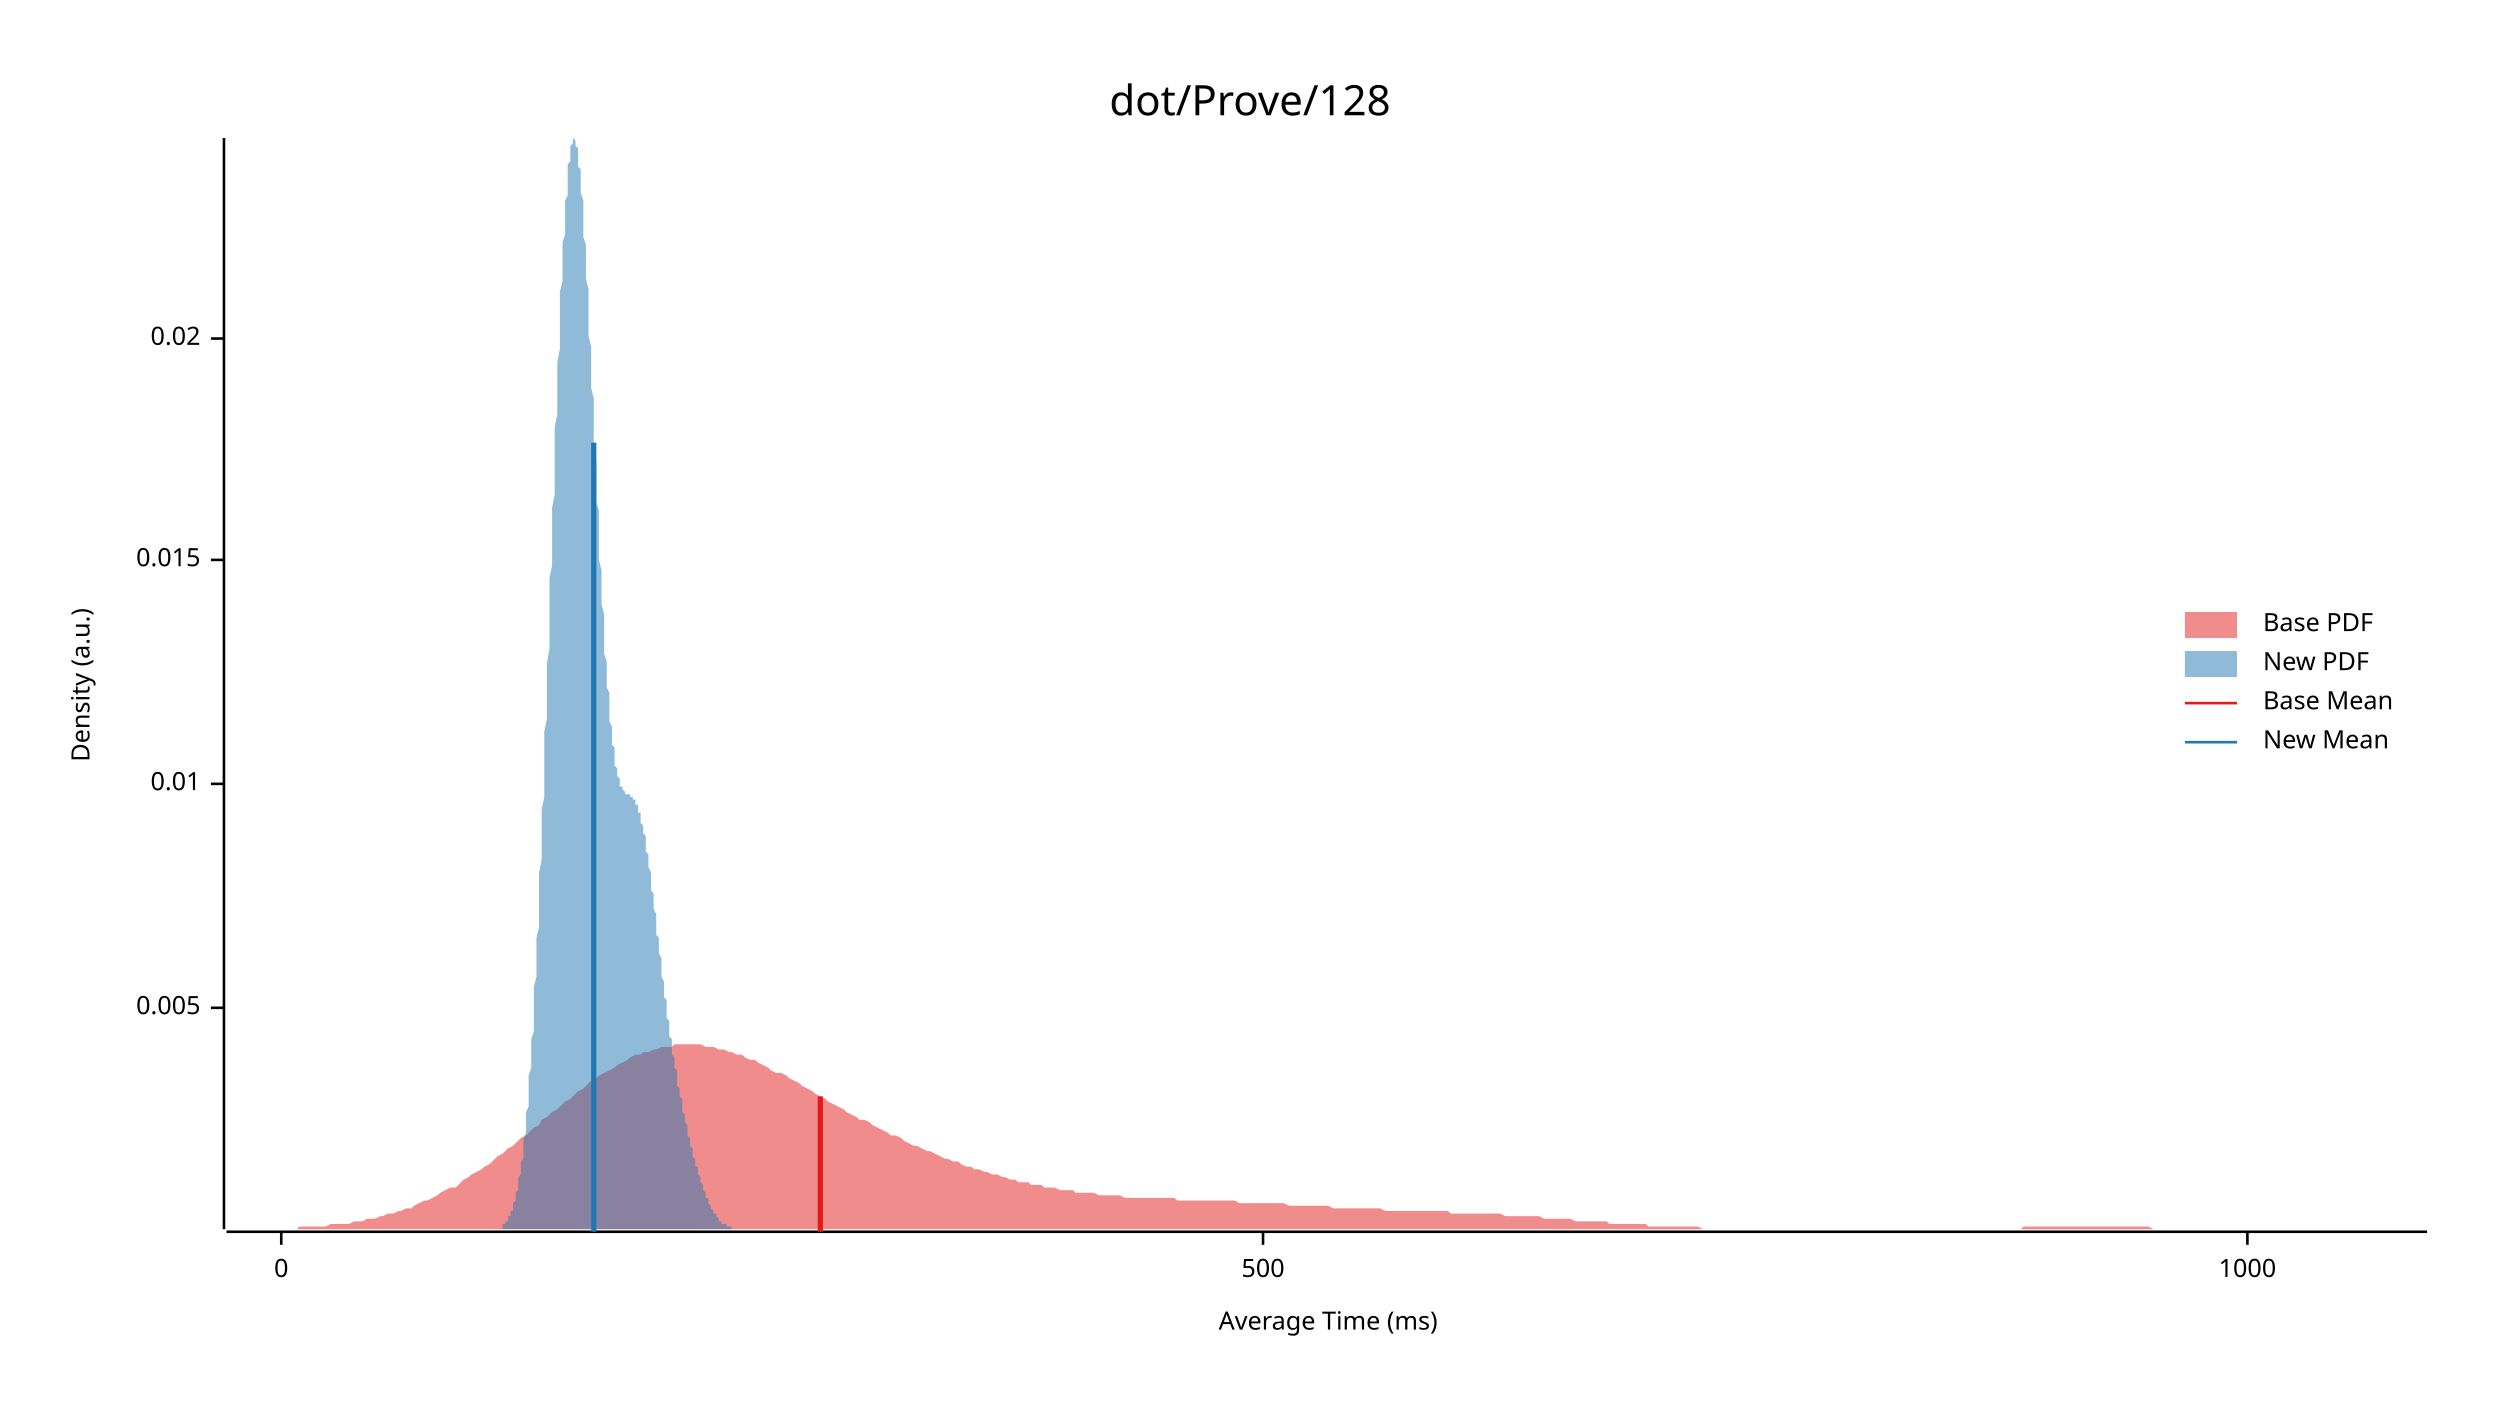
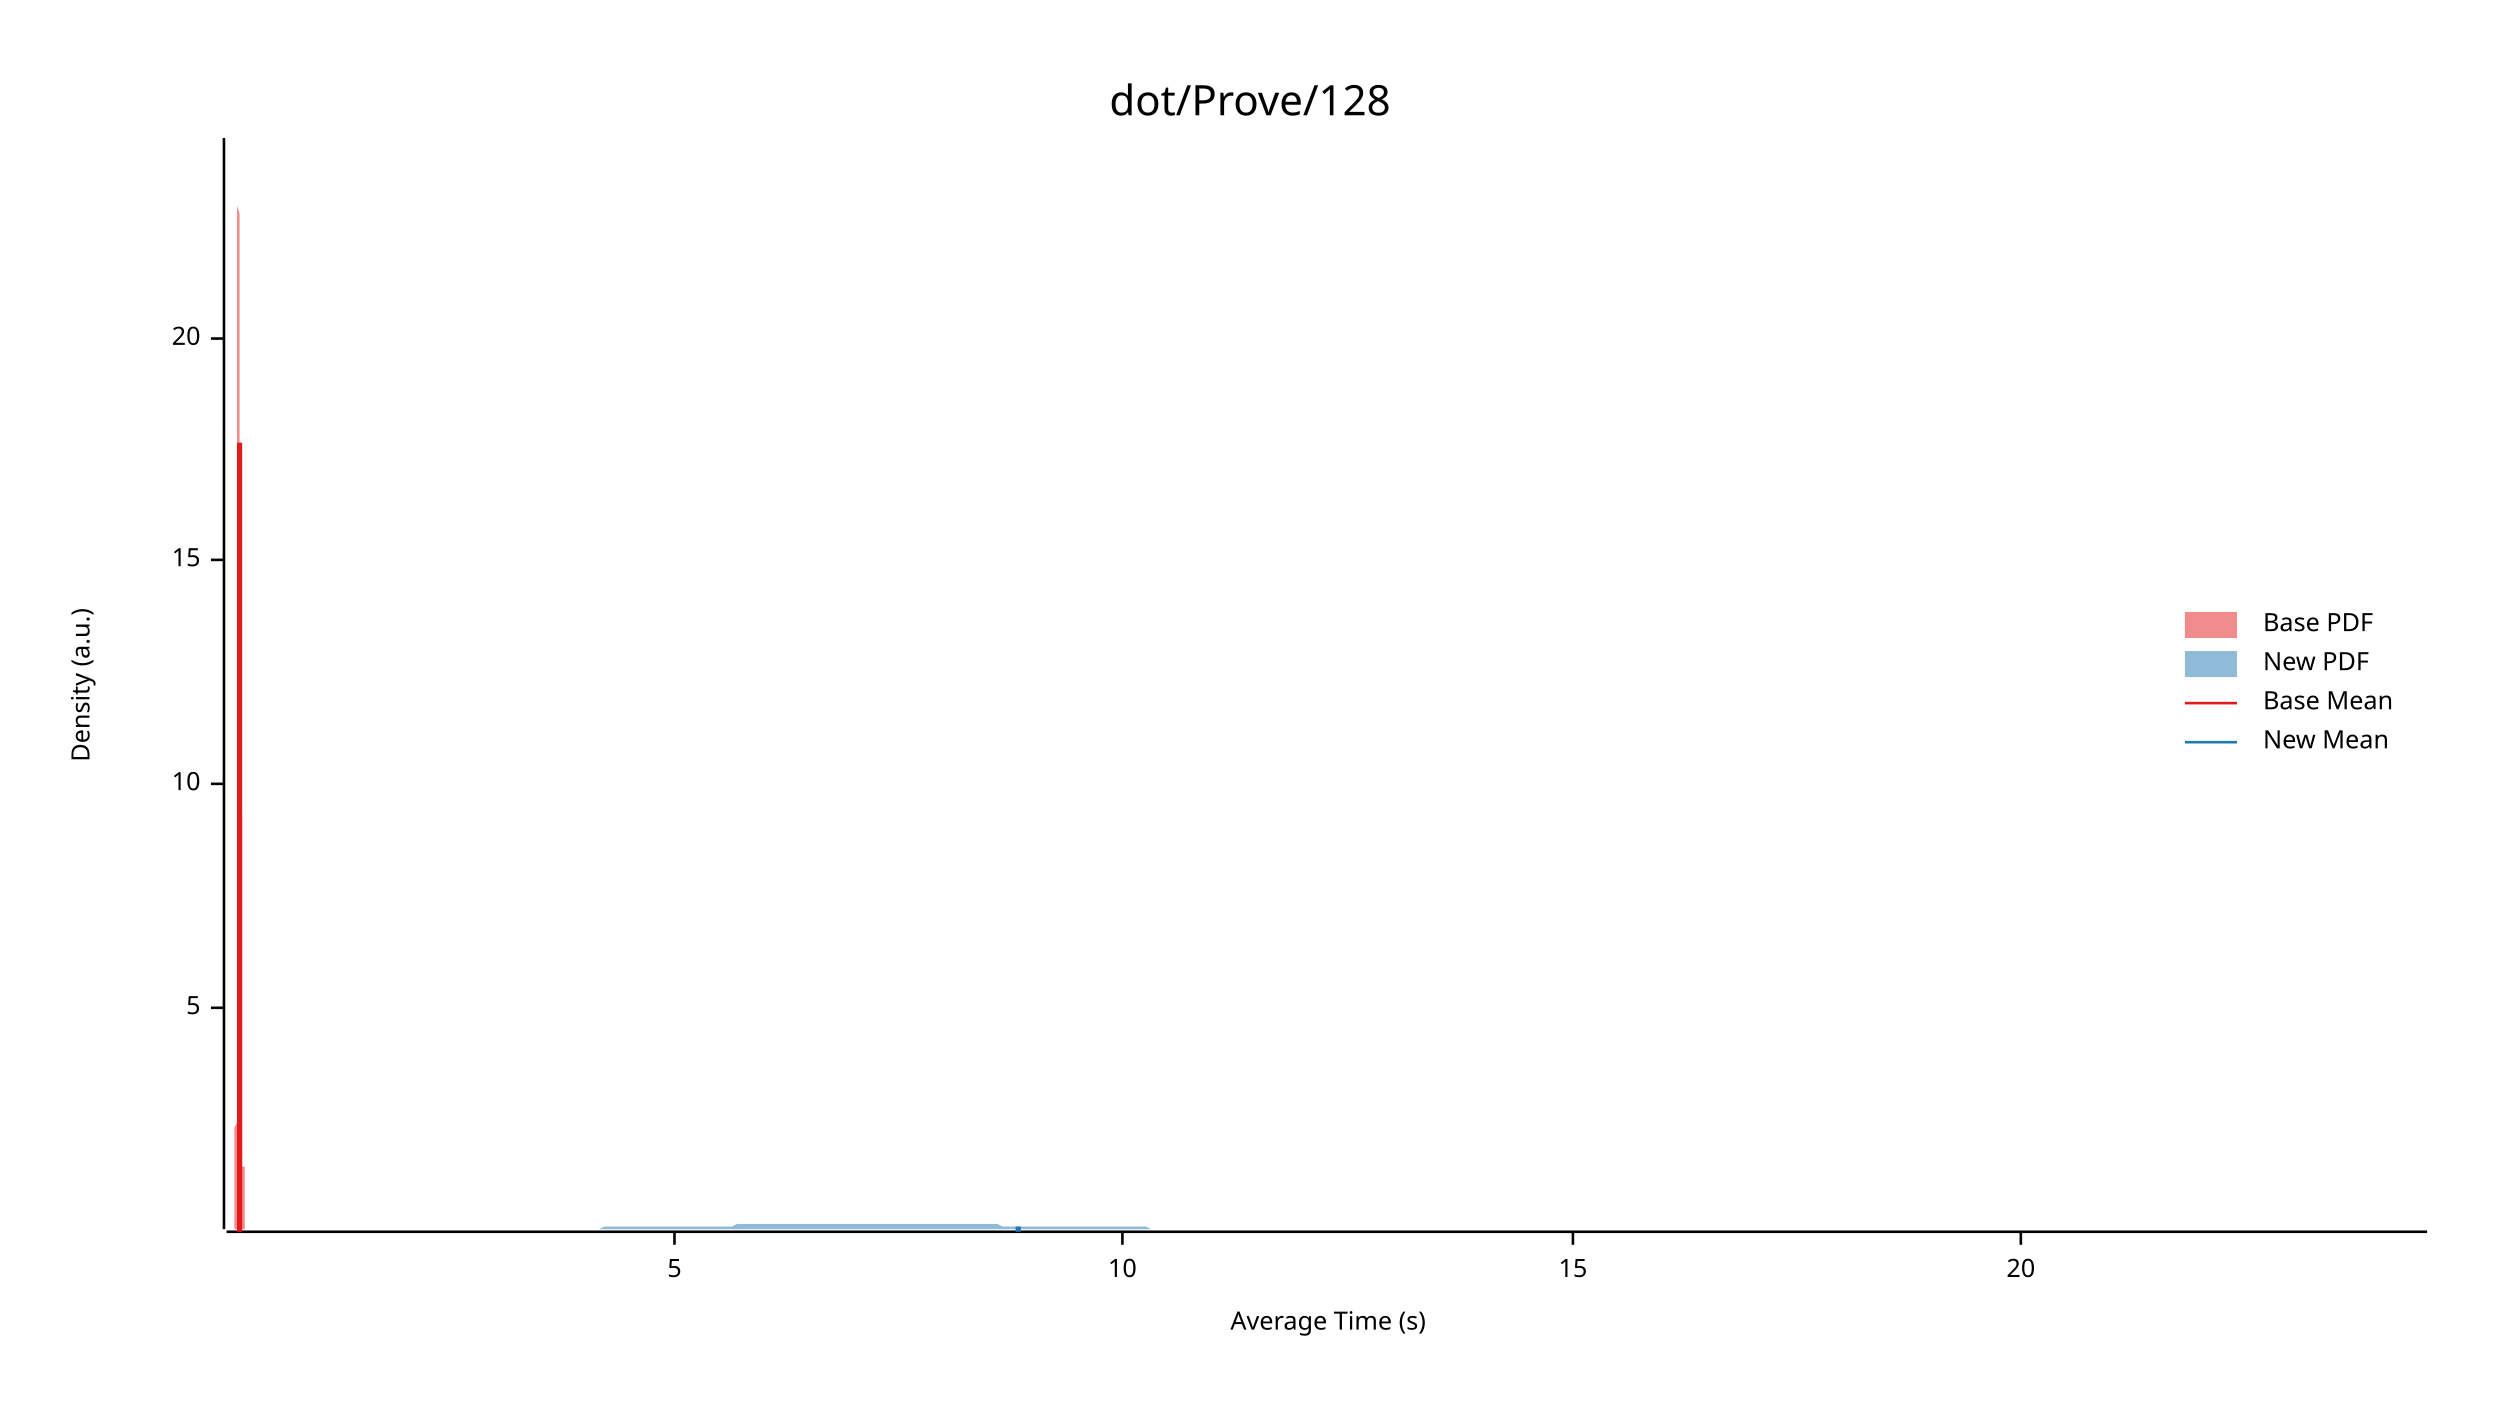
<svg xmlns="http://www.w3.org/2000/svg" width="960" height="540" viewBox="0 0 960 540">
  <text x="480" y="32" dy="0.76em" text-anchor="middle" font-family="sans-serif" font-size="16.129" opacity="1" fill="#000000">
dot/Prove/128
</text>
  <text x="27" y="263" dy="0.76em" text-anchor="middle" font-family="sans-serif" font-size="9.677" opacity="1" fill="#000000" transform="rotate(270, 27, 263)">
Density (a.u.)
</text>
  <text x="510" y="513" dy="-0.5ex" text-anchor="middle" font-family="sans-serif" font-size="9.677" opacity="1" fill="#000000">
- Average Time (ms)
+ Average Time (s)
</text>
  <polyline fill="none" opacity="1" stroke="#000000" stroke-width="1" points="86,53 86,472 " />
  <text x="77" y="387" dy="0.5ex" text-anchor="end" font-family="sans-serif" font-size="9.677" opacity="1" fill="#000000">
- 0.005
+ 5
</text>
  <polyline fill="none" opacity="1" stroke="#000000" stroke-width="1" points="81,387 86,387 " />
  <text x="77" y="301" dy="0.5ex" text-anchor="end" font-family="sans-serif" font-size="9.677" opacity="1" fill="#000000">
- 0.01
+ 10
</text>
  <polyline fill="none" opacity="1" stroke="#000000" stroke-width="1" points="81,301 86,301 " />
  <text x="77" y="215" dy="0.5ex" text-anchor="end" font-family="sans-serif" font-size="9.677" opacity="1" fill="#000000">
- 0.015
+ 15
</text>
  <polyline fill="none" opacity="1" stroke="#000000" stroke-width="1" points="81,215 86,215 " />
  <text x="77" y="130" dy="0.5ex" text-anchor="end" font-family="sans-serif" font-size="9.677" opacity="1" fill="#000000">
- 0.02
+ 20
</text>
  <polyline fill="none" opacity="1" stroke="#000000" stroke-width="1" points="81,130 86,130 " />
  <polyline fill="none" opacity="1" stroke="#000000" stroke-width="1" points="87,473 932,473 " />
-   <text x="108" y="483" dy="0.76em" text-anchor="middle" font-family="sans-serif" font-size="9.677" opacity="1" fill="#000000">
- 0
+   <text x="259" y="483" dy="0.76em" text-anchor="middle" font-family="sans-serif" font-size="9.677" opacity="1" fill="#000000">
+ 5
</text>
-   <polyline fill="none" opacity="1" stroke="#000000" stroke-width="1" points="108,473 108,478 " />
-   <text x="485" y="483" dy="0.76em" text-anchor="middle" font-family="sans-serif" font-size="9.677" opacity="1" fill="#000000">
- 500
+   <polyline fill="none" opacity="1" stroke="#000000" stroke-width="1" points="259,473 259,478 " />
+   <text x="431" y="483" dy="0.76em" text-anchor="middle" font-family="sans-serif" font-size="9.677" opacity="1" fill="#000000">
+ 10
</text>
-   <polyline fill="none" opacity="1" stroke="#000000" stroke-width="1" points="485,473 485,478 " />
-   <text x="863" y="483" dy="0.76em" text-anchor="middle" font-family="sans-serif" font-size="9.677" opacity="1" fill="#000000">
- 1000
+   <polyline fill="none" opacity="1" stroke="#000000" stroke-width="1" points="431,473 431,478 " />
+   <text x="604" y="483" dy="0.76em" text-anchor="middle" font-family="sans-serif" font-size="9.677" opacity="1" fill="#000000">
+ 15
</text>
-   <polyline fill="none" opacity="1" stroke="#000000" stroke-width="1" points="863,473 863,478 " />
-   <polygon opacity="0.5" fill="#E31A1C" points="87,472 88,472 90,472 92,472 93,472 95,472 97,472 98,472 100,472 102,472 103,472 105,472 107,472 109,472 110,472 112,472 114,472 115,471 117,471 119,471 120,471 122,471 124,471 125,471 127,470 129,470 131,470 132,470 134,470 136,469 137,469 139,469 141,468 142,468 144,468 146,467 147,467 149,466 151,466 153,465 154,465 156,464 158,464 159,463 161,462 163,461 164,461 166,460 168,459 169,458 171,457 173,456 175,456 176,455 178,453 180,452 181,451 183,450 185,449 186,448 188,447 190,445 191,444 193,443 195,441 197,440 198,439 200,437 202,436 203,435 205,433 207,432 208,430 210,429 212,427 214,426 215,425 217,423 219,422 220,421 222,419 224,418 225,417 227,415 229,414 230,413 232,412 234,411 236,410 237,409 239,408 241,407 242,406 244,405 246,405 247,404 249,404 251,403 252,403 254,402 256,402 258,402 259,401 261,401 263,401 264,401 266,401 268,401 269,401 271,402 273,402 274,402 276,403 278,403 280,404 281,404 283,405 285,405 286,406 288,407 290,407 291,408 293,409 295,410 296,411 298,412 300,412 302,413 303,414 305,415 307,416 308,417 310,418 312,419 313,420 315,421 317,422 318,423 320,424 322,425 324,426 325,427 327,428 329,429 330,430 332,430 334,431 335,432 337,433 339,434 341,435 342,436 344,436 346,437 347,438 349,439 351,440 352,440 354,441 356,442 357,442 359,443 361,444 363,445 364,445 366,446 368,446 369,447 371,448 373,448 374,449 376,449 378,450 379,450 381,451 383,451 385,452 386,452 388,453 390,453 391,454 393,454 395,454 396,455 398,455 400,455 401,456 403,456 405,456 407,457 408,457 410,457 412,457 413,458 415,458 417,458 418,458 420,458 422,459 423,459 425,459 427,459 429,459 430,459 432,460 434,460 435,460 437,460 439,460 440,460 442,460 444,460 445,460 447,460 449,460 451,460 452,461 454,461 456,461 457,461 459,461 461,461 462,461 464,461 466,461 468,461 469,461 471,461 473,461 474,461 476,462 478,462 479,462 481,462 483,462 484,462 486,462 488,462 490,462 491,462 493,462 495,463 496,463 498,463 500,463 501,463 503,463 505,463 506,463 508,463 510,463 512,464 513,464 515,464 517,464 518,464 520,464 522,464 523,464 525,464 527,464 528,464 530,464 532,465 534,465 535,465 537,465 539,465 540,465 542,465 544,465 545,465 547,465 549,465 550,465 552,465 554,465 556,465 557,466 559,466 561,466 562,466 564,466 566,466 567,466 569,466 571,466 573,466 574,466 576,466 578,467 579,467 581,467 583,467 584,467 586,467 588,467 589,467 591,467 593,468 595,468 596,468 598,468 600,468 601,468 603,468 605,469 606,469 608,469 610,469 611,469 613,469 615,469 617,469 618,470 620,470 622,470 623,470 625,470 627,470 628,470 630,470 632,470 633,471 635,471 637,471 639,471 640,471 642,471 644,471 645,471 647,471 649,471 650,471 652,471 654,472 655,472 657,472 659,472 661,472 662,472 664,472 666,472 667,472 669,472 671,472 672,472 674,472 676,472 677,472 679,472 681,472 683,472 684,472 686,472 688,472 689,472 691,472 693,472 694,472 696,472 698,472 700,472 701,472 703,472 705,472 706,472 708,472 710,472 711,472 713,472 715,472 716,472 718,472 720,472 722,472 723,472 725,472 727,472 728,472 730,472 732,472 733,472 735,472 737,472 738,472 740,472 742,472 744,472 745,472 747,472 749,472 750,472 752,472 754,472 755,472 757,472 759,472 760,472 762,472 764,472 766,472 767,472 769,472 771,472 772,472 774,472 776,472 777,471 779,471 781,471 782,471 784,471 786,471 788,471 789,471 791,471 793,471 794,471 796,471 798,471 799,471 801,471 803,471 804,471 806,471 808,471 810,471 811,471 813,471 815,471 816,471 818,471 820,471 821,471 823,471 825,471 827,472 828,472 830,472 832,472 833,472 835,472 837,472 838,472 840,472 842,472 843,472 845,472 847,472 849,472 850,472 852,472 854,472 855,472 857,472 859,472 860,472 862,472 864,472 865,472 867,472 869,472 871,472 872,472 874,472 876,472 877,472 879,472 881,472 882,472 884,472 886,472 887,472 889,472 891,472 893,472 894,472 896,472 898,472 899,472 901,472 903,472 904,472 906,472 908,472 909,472 911,472 913,472 915,472 916,472 918,472 920,472 921,472 923,472 925,472 926,472 928,472 930,472 932,472 932,472 87,472 " />
-   <polygon opacity="0.5" fill="#1F78B4" points="193,471 193,471 193,470 193,470 193,470 194,470 194,470 194,469 194,469 194,469 195,469 195,468 195,468 195,468 195,468 195,467 196,467 196,466 196,466 196,466 196,465 197,465 197,464 197,464 197,463 197,462 197,462 198,461 198,460 198,460 198,459 198,458 199,457 199,456 199,455 199,454 199,453 199,452 200,451 200,450 200,449 200,447 200,446 201,445 201,443 201,442 201,440 201,438 201,437 202,435 202,433 202,431 202,429 202,427 203,425 203,422 203,420 203,418 203,415 203,413 204,410 204,407 204,405 204,402 204,399 205,396 205,392 205,389 205,386 205,382 205,379 206,375 206,372 206,368 206,364 206,360 207,356 207,352 207,348 207,343 207,339 207,335 208,330 208,326 208,321 208,316 208,311 209,306 209,302 209,297 209,291 209,286 209,281 210,276 210,271 210,266 210,260 210,255 211,249 211,244 211,239 211,233 211,228 211,222 212,217 212,212 212,206 212,201 212,195 213,190 213,185 213,179 213,174 213,169 213,164 214,159 214,154 214,149 214,144 214,139 215,134 215,130 215,125 215,121 215,117 215,112 216,108 216,104 216,100 216,97 216,93 217,90 217,86 217,83 217,80 217,77 218,75 218,72 218,70 218,67 218,65 218,63 219,62 219,60 219,59 219,57 219,56 220,55 220,55 220,54 220,54 220,54 220,53 221,54 221,54 221,54 221,55 221,56 222,57 222,58 222,59 222,60 222,62 222,64 223,65 223,67 223,69 223,72 223,74 224,77 224,79 224,82 224,85 224,88 224,91 225,94 225,97 225,100 225,104 225,107 226,111 226,114 226,118 226,122 226,125 226,129 227,133 227,137 227,141 227,145 227,149 228,153 228,157 228,161 228,165 228,169 228,173 229,177 229,181 229,185 229,189 229,193 230,196 230,200 230,204 230,208 230,211 230,215 231,219 231,222 231,226 231,229 231,232 232,236 232,239 232,242 232,245 232,248 232,251 233,254 233,256 233,259 233,262 233,264 234,266 234,269 234,271 234,273 234,275 234,277 235,279 235,281 235,283 235,284 235,286 236,287 236,289 236,290 236,291 236,292 236,294 237,295 237,296 237,296 237,297 237,298 238,299 238,299 238,300 238,301 238,301 238,302 239,302 239,302 239,303 239,303 239,303 240,304 240,304 240,304 240,304 240,304 240,305 241,305 241,305 241,305 241,305 241,305 242,305 242,305 242,306 242,306 242,306 242,306 243,306 243,306 243,306 243,307 243,307 244,307 244,308 244,308 244,308 244,309 244,309 245,309 245,310 245,310 245,311 245,312 246,312 246,313 246,314 246,314 246,315 246,316 247,317 247,318 247,318 247,319 247,320 248,321 248,322 248,324 248,325 248,326 248,327 249,328 249,330 249,331 249,332 249,333 250,335 250,336 250,338 250,339 250,340 250,342 251,343 251,345 251,346 251,348 251,349 252,351 252,352 252,354 252,355 252,357 252,359 253,360 253,362 253,363 253,365 253,366 254,368 254,369 254,371 254,372 254,374 254,375 255,377 255,378 255,380 255,381 255,383 256,384 256,386 256,387 256,388 256,390 256,391 257,392 257,394 257,395 257,396 257,398 258,399 258,400 258,401 258,402 258,404 258,405 259,406 259,407 259,408 259,409 259,410 260,411 260,413 260,414 260,415 260,416 260,417 261,418 261,419 261,420 261,421 261,421 262,422 262,423 262,424 262,425 262,426 262,427 263,428 263,429 263,429 263,430 263,431 264,432 264,433 264,434 264,434 264,435 264,436 265,437 265,438 265,438 265,439 265,440 266,441 266,441 266,442 266,443 266,443 266,444 267,445 267,446 267,446 267,447 267,448 268,448 268,449 268,449 268,450 268,451 268,451 269,452 269,453 269,453 269,454 269,454 270,455 270,455 270,456 270,456 270,457 270,457 271,458 271,458 271,459 271,459 271,460 272,460 272,461 272,461 272,462 272,462 272,462 273,463 273,463 273,463 273,464 273,464 274,465 274,465 274,465 274,465 274,466 274,466 275,466 275,467 275,467 275,467 275,467 276,468 276,468 276,468 276,468 276,468 276,469 277,469 277,469 277,469 277,469 277,470 278,470 278,470 278,470 278,470 278,470 278,470 279,470 279,471 279,471 279,471 279,471 280,471 280,471 280,471 280,471 280,471 281,471 281,471 281,472 281,472 281,472 281,472 282,472 282,472 282,472 282,472 282,472 283,472 283,472 283,472 283,472 283,472 283,472 284,472 284,472 193,472 " />
-   <polyline fill="none" opacity="1" stroke="#E31A1C" stroke-width="2" points="315,473 315,421 " />
-   <polyline fill="none" opacity="1" stroke="#1F78B4" stroke-width="2" points="228,473 228,170 " />
+   <polyline fill="none" opacity="1" stroke="#000000" stroke-width="1" points="604,473 604,478 " />
+   <text x="776" y="483" dy="0.76em" text-anchor="middle" font-family="sans-serif" font-size="9.677" opacity="1" fill="#000000">
+ 20
+ </text>
+   <polyline fill="none" opacity="1" stroke="#000000" stroke-width="1" points="776,473 776,478 " />
+   <polygon opacity="0.5" fill="#E31A1C" points="90,471 90,471 90,470 90,470 90,470 90,470 90,470 90,469 90,469 90,469 90,469 90,468 90,468 90,468 90,468 90,467 90,467 90,466 90,466 90,466 90,465 90,465 90,464 90,464 90,463 90,462 90,462 90,461 90,460 90,460 90,459 90,458 90,457 90,456 90,455 90,454 90,453 90,452 90,451 90,450 90,449 90,447 90,446 90,445 90,443 90,442 90,440 90,438 90,437 90,435 90,433 91,431 91,429 91,427 91,425 91,422 91,420 91,418 91,415 91,413 91,410 91,407 91,405 91,402 91,399 91,396 91,392 91,389 91,386 91,382 91,379 91,375 91,372 91,368 91,364 91,360 91,356 91,352 91,348 91,343 91,339 91,335 91,330 91,325 91,321 91,316 91,311 91,306 91,302 91,297 91,291 91,286 91,281 91,276 91,271 91,266 91,260 91,255 91,249 91,244 91,239 91,233 91,228 91,222 91,217 91,212 91,206 91,201 91,195 91,190 91,185 91,179 91,174 91,169 91,164 91,159 91,154 91,149 91,144 91,139 91,134 91,130 91,125 91,121 91,117 91,112 91,108 91,104 91,100 91,97 91,93 91,90 91,86 91,83 91,80 91,77 91,75 91,72 91,70 91,67 91,65 91,63 91,62 91,60 91,59 91,57 91,56 91,55 91,55 91,54 91,54 91,54 91,53 91,54 91,54 91,54 91,55 91,56 91,57 91,58 91,59 91,60 91,62 91,64 91,65 91,67 91,69 91,72 91,74 91,77 91,79 92,82 92,85 92,88 92,91 92,94 92,97 92,100 92,104 92,107 92,111 92,114 92,118 92,122 92,125 92,129 92,133 92,137 92,141 92,145 92,149 92,153 92,157 92,161 92,165 92,169 92,173 92,177 92,181 92,185 92,189 92,193 92,196 92,200 92,204 92,208 92,211 92,215 92,219 92,222 92,226 92,229 92,232 92,236 92,239 92,242 92,245 92,248 92,251 92,254 92,256 92,259 92,262 92,264 92,266 92,269 92,271 92,273 92,275 92,277 92,279 92,281 92,283 92,284 92,286 92,287 92,289 92,290 92,291 92,292 92,293 92,295 92,296 92,296 92,297 92,298 92,299 92,299 92,300 92,301 92,301 92,302 92,302 92,302 92,303 92,303 92,303 92,304 92,304 92,304 92,304 92,304 92,305 92,305 92,305 92,305 92,305 92,305 92,305 92,305 92,306 92,306 92,306 92,306 92,306 92,306 92,306 92,307 92,307 92,307 92,308 92,308 92,308 92,309 92,309 92,309 92,310 92,310 92,311 92,312 92,312 93,313 93,314 93,314 93,315 93,316 93,317 93,318 93,318 93,319 93,320 93,321 93,322 93,324 93,325 93,326 93,327 93,328 93,330 93,331 93,332 93,333 93,335 93,336 93,338 93,339 93,340 93,342 93,343 93,345 93,346 93,348 93,349 93,351 93,352 93,354 93,355 93,357 93,359 93,360 93,362 93,363 93,365 93,366 93,368 93,369 93,371 93,372 93,374 93,375 93,377 93,378 93,380 93,381 93,383 93,384 93,386 93,387 93,388 93,390 93,391 93,392 93,394 93,395 93,396 93,398 93,399 93,400 93,401 93,402 93,404 93,405 93,406 93,407 93,408 93,409 93,410 93,411 93,413 93,414 93,415 93,416 93,417 93,418 93,419 93,420 93,421 93,421 93,422 93,423 93,424 93,425 93,426 93,427 93,428 93,429 93,429 93,430 93,431 93,432 93,433 93,434 93,434 93,435 93,436 93,437 93,438 93,438 93,439 93,440 93,441 93,441 93,442 93,443 93,443 93,444 93,445 93,445 93,446 93,447 93,448 94,448 94,449 94,449 94,450 94,451 94,451 94,452 94,453 94,453 94,454 94,454 94,455 94,455 94,456 94,456 94,457 94,457 94,458 94,458 94,459 94,459 94,460 94,460 94,461 94,461 94,462 94,462 94,462 94,463 94,463 94,463 94,464 94,464 94,465 94,465 94,465 94,465 94,466 94,466 94,466 94,467 94,467 94,467 94,467 94,468 94,468 94,468 94,468 94,468 94,469 94,469 94,469 94,469 94,469 94,470 94,470 94,470 94,470 94,470 94,470 94,470 94,470 94,471 94,471 94,471 94,471 94,471 94,471 94,471 94,471 94,471 94,471 94,471 94,471 94,472 94,472 94,472 94,472 94,472 94,472 94,472 94,472 94,472 94,472 94,472 94,472 94,472 94,472 94,472 94,472 90,472 " />
+   <polygon opacity="0.5" fill="#1F78B4" points="87,472 88,472 90,472 92,472 93,472 95,472 97,472 98,472 100,472 102,472 103,472 105,472 107,472 109,472 110,472 112,472 114,472 115,472 117,472 119,472 120,472 122,472 124,472 125,472 127,472 129,472 131,472 132,472 134,472 136,472 137,472 139,472 141,472 142,472 144,472 146,472 147,472 149,472 151,472 153,472 154,472 156,472 158,472 159,472 161,472 163,472 164,472 166,472 168,472 169,472 171,472 173,472 175,472 176,472 178,472 180,472 181,472 183,472 185,472 186,472 188,472 190,472 191,472 193,472 195,472 197,472 198,472 200,472 202,472 203,472 205,472 207,472 208,472 210,472 212,472 214,472 215,472 217,472 219,472 220,472 222,472 224,472 225,472 227,472 229,472 230,472 232,471 234,471 236,471 237,471 239,471 241,471 242,471 244,471 246,471 247,471 249,471 251,471 252,471 254,471 256,471 258,471 259,471 261,471 263,471 264,471 266,471 268,471 269,471 271,471 273,471 274,471 276,471 278,471 280,471 281,471 283,470 285,470 286,470 288,470 290,470 291,470 293,470 295,470 296,470 298,470 300,470 302,470 303,470 305,470 307,470 308,470 310,470 312,470 313,470 315,470 317,470 318,470 320,470 322,470 324,470 325,470 327,470 329,470 330,470 332,470 334,470 335,470 337,470 339,470 341,470 342,470 344,470 346,470 347,470 349,470 351,470 352,470 354,470 356,470 357,470 359,470 361,470 363,470 364,470 366,470 368,470 369,470 371,470 373,470 374,470 376,470 378,470 379,470 381,470 383,470 385,471 386,471 388,471 390,471 391,471 393,471 395,471 396,471 398,471 400,471 401,471 403,471 405,471 407,471 408,471 410,471 412,471 413,471 415,471 417,471 418,471 420,471 422,471 423,471 425,471 427,471 429,471 430,471 432,471 434,471 435,471 437,471 439,471 440,471 442,472 444,472 445,472 447,472 449,472 451,472 452,472 454,472 456,472 457,472 459,472 461,472 462,472 464,472 466,472 468,472 469,472 471,472 473,472 474,472 476,472 478,472 479,472 481,472 483,472 484,472 486,472 488,472 490,472 491,472 493,472 495,472 496,472 498,472 500,472 501,472 503,472 505,472 506,472 508,472 510,472 512,472 513,472 515,472 517,472 518,472 520,472 522,472 523,472 525,472 527,472 528,472 530,472 532,472 534,472 535,472 537,472 539,472 540,472 542,472 544,472 545,472 547,472 549,472 550,472 552,472 554,472 556,472 557,472 559,472 561,472 562,472 564,472 566,472 567,472 569,472 571,472 573,472 574,472 576,472 578,472 579,472 581,472 583,472 584,472 586,472 588,472 589,472 591,472 593,472 595,472 596,472 598,472 600,472 601,472 603,472 605,472 606,472 608,472 610,472 611,472 613,472 615,472 617,472 618,472 620,472 622,472 623,472 625,472 627,472 628,472 630,472 632,472 633,472 635,472 637,472 639,472 640,472 642,472 644,472 645,472 647,472 649,472 650,472 652,472 654,472 655,472 657,472 659,472 661,472 662,472 664,472 666,472 667,472 669,472 671,472 672,472 674,472 676,472 677,472 679,472 681,472 683,472 684,472 686,472 688,472 689,472 691,472 693,472 694,472 696,472 698,472 700,472 701,472 703,472 705,472 706,472 708,472 710,472 711,472 713,472 715,472 716,472 718,472 720,472 722,472 723,472 725,472 727,472 728,472 730,472 732,472 733,472 735,472 737,472 738,472 740,472 742,472 744,472 745,472 747,472 749,472 750,472 752,472 754,472 755,472 757,472 759,472 760,472 762,472 764,472 766,472 767,472 769,472 771,472 772,472 774,472 776,472 777,472 779,472 781,472 782,472 784,472 786,472 788,472 789,472 791,472 793,472 794,472 796,472 798,472 799,472 801,472 803,472 804,472 806,472 808,472 810,472 811,472 813,472 815,472 816,472 818,472 820,472 821,472 823,472 825,472 827,472 828,472 830,472 832,472 833,472 835,472 837,472 838,472 840,472 842,472 843,472 845,472 847,472 849,472 850,472 852,472 854,472 855,472 857,472 859,472 860,472 862,472 864,472 865,472 867,472 869,472 871,472 872,472 874,472 876,472 877,472 879,472 881,472 882,472 884,472 886,472 887,472 889,472 891,472 893,472 894,472 896,472 898,472 899,472 901,472 903,472 904,472 906,472 908,472 909,472 911,472 913,472 915,472 916,472 918,472 920,472 921,472 923,472 925,472 926,472 928,472 930,472 932,472 932,472 87,472 " />
+   <polyline fill="none" opacity="1" stroke="#E31A1C" stroke-width="2" points="92,473 92,170 " />
+   <polyline fill="none" opacity="1" stroke="#1F78B4" stroke-width="2" points="391,473 391,471 " />
  <text x="869" y="235" dy="0.76em" text-anchor="start" font-family="sans-serif" font-size="9.677" opacity="1" fill="#000000">
Base PDF
</text>
  <text x="869" y="250" dy="0.76em" text-anchor="start" font-family="sans-serif" font-size="9.677" opacity="1" fill="#000000">
New PDF
</text>
  <text x="869" y="265" dy="0.76em" text-anchor="start" font-family="sans-serif" font-size="9.677" opacity="1" fill="#000000">
Base Mean
</text>
  <text x="869" y="280" dy="0.76em" text-anchor="start" font-family="sans-serif" font-size="9.677" opacity="1" fill="#000000">
New Mean
</text>
  <rect x="839" y="235" width="20" height="10" opacity="0.5" fill="#E31A1C" stroke="none" />
  <rect x="839" y="250" width="20" height="10" opacity="0.5" fill="#1F78B4" stroke="none" />
  <polyline fill="none" opacity="1" stroke="#E31A1C" stroke-width="1" points="839,270 859,270 " />
  <polyline fill="none" opacity="1" stroke="#1F78B4" stroke-width="1" points="839,285 859,285 " />
</svg>
